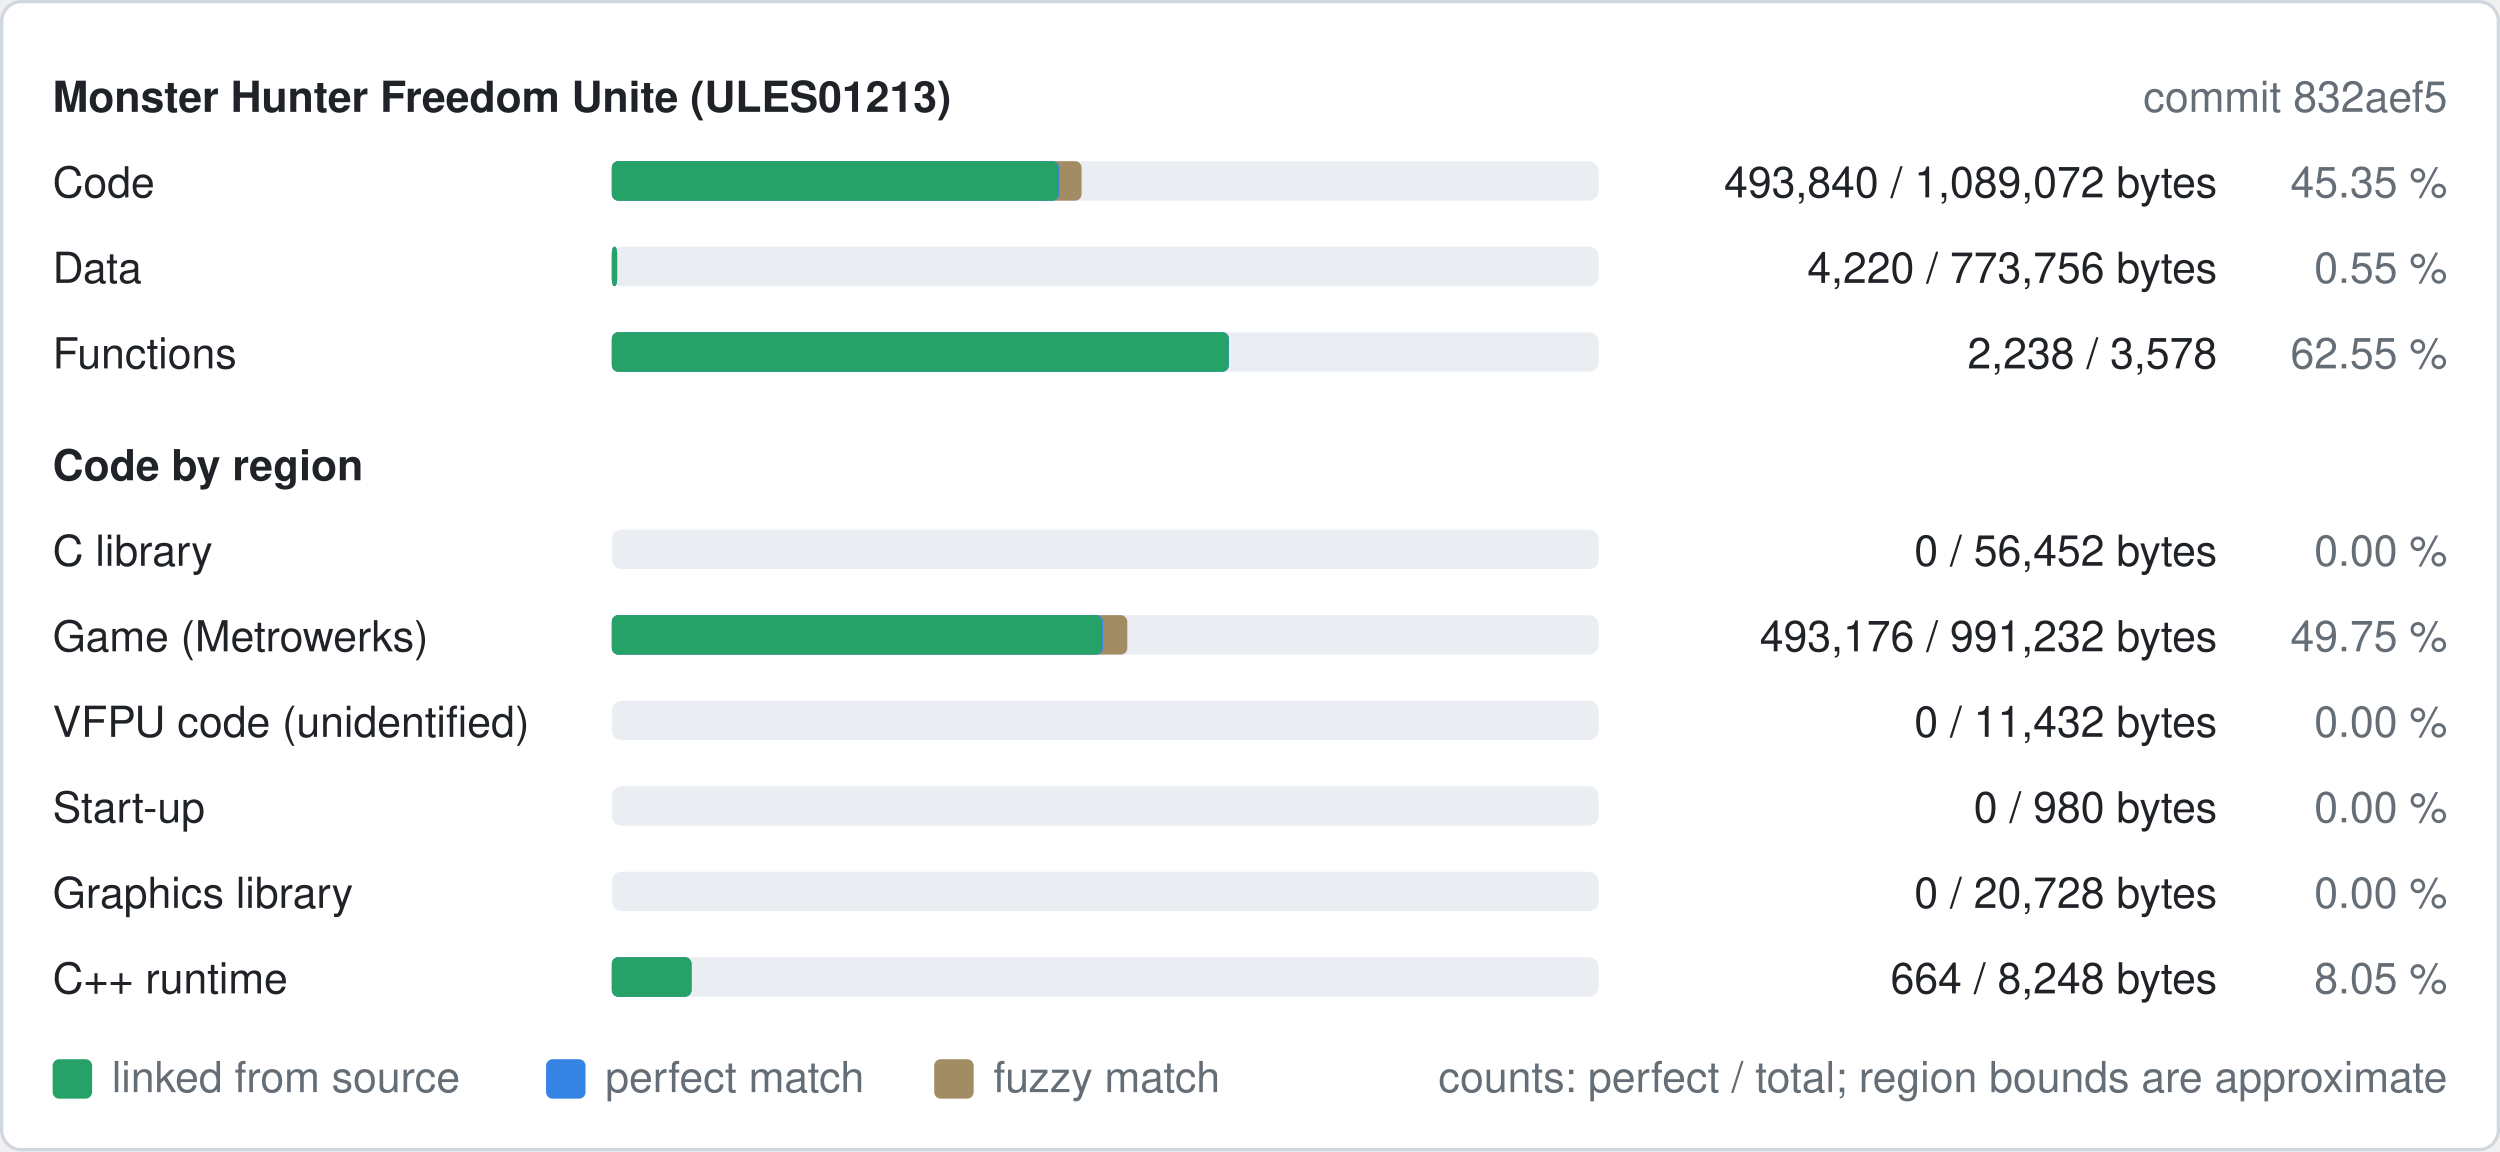
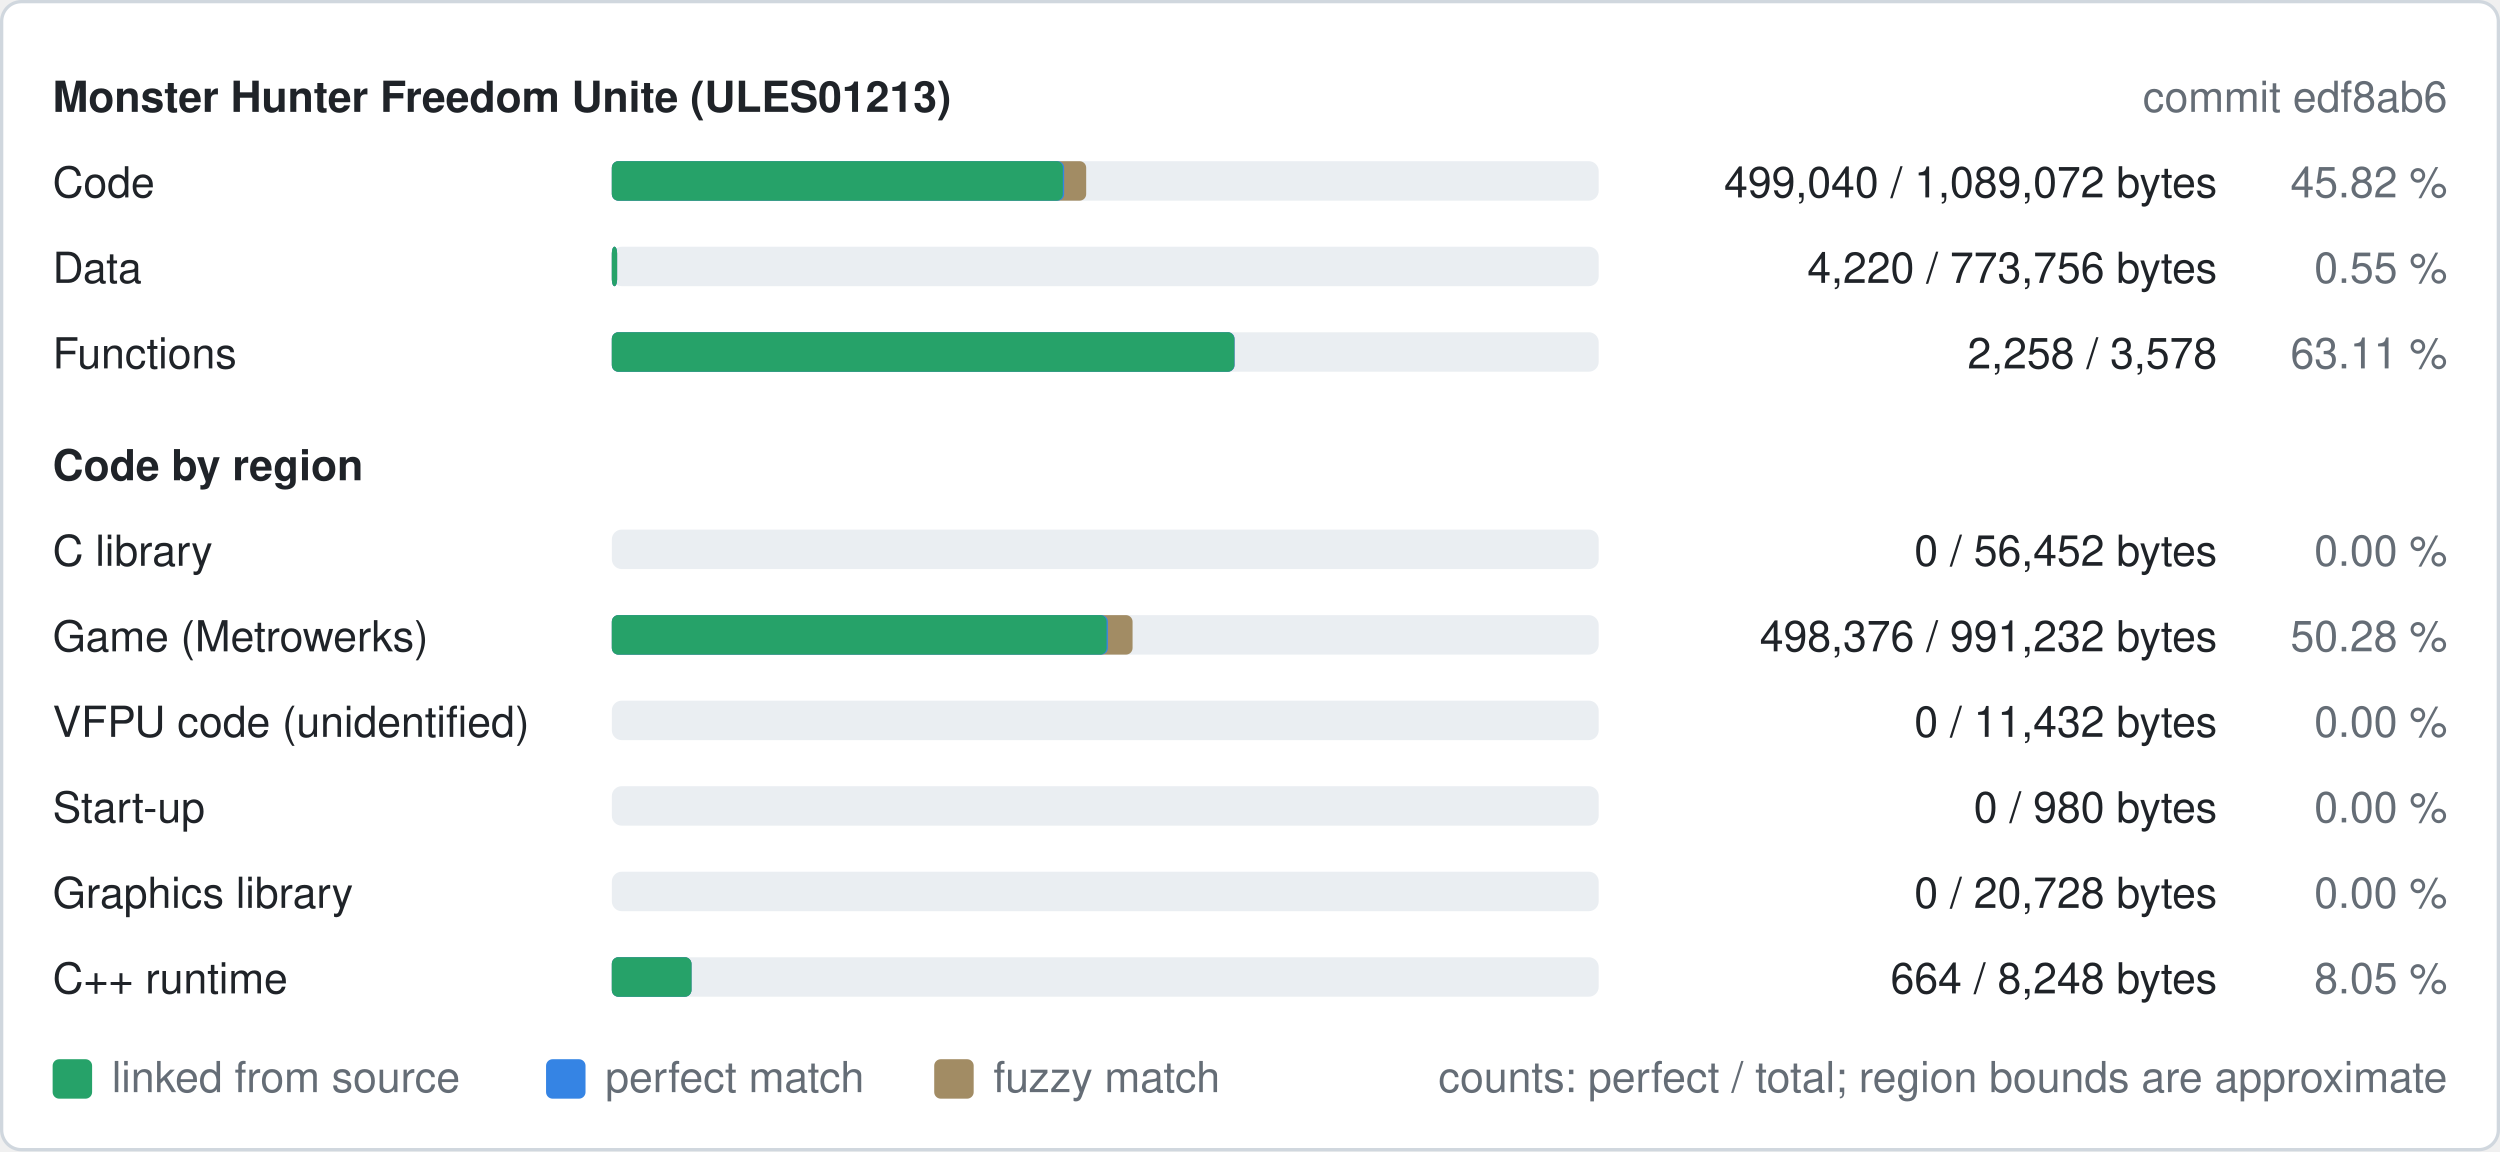
<svg xmlns="http://www.w3.org/2000/svg" width="760" height="350" viewBox="0 0 760 350" role="img" aria-label="Decompilation progress of ULES01213">
  <style>
text{font-family:-apple-system,BlinkMacSystemFont,"Segoe UI",Helvetica,Arial,sans-serif;font-size:13px}
.b{font-weight:600}
.bg{fill:#ffffff;stroke:#d0d7de}.t{fill:#1f2328}.m{fill:#656d76}.track{fill:#eaeef2}.fuzzy{fill:#a28c64}.perfect{fill:#3584e4}.linked{fill:#26a269}
@media (prefers-color-scheme: dark){.bg{fill:#0d1117;stroke:#30363d}.t{fill:#e6edf3}.m{fill:#8d96a0}.track{fill:#21262d}.fuzzy{fill:#a28c64}.perfect{fill:#3584e4}.linked{fill:#2ec27e}}
</style>
  <rect class="bg" x="0.5" y="0.5" width="759" height="349" rx="6" />
  <text class="t b" x="16" y="34">Monster Hunter Freedom Unite (ULES01213)</text>
-   <text class="m" x="744" y="34" text-anchor="end">commit 832aef5</text>
+   <text class="m" x="744" y="34" text-anchor="end">commit edf8ab6</text>
  <text class="t" x="16" y="60">Code</text>
  <rect class="track" x="186" y="49" width="300" height="12" rx="3" />
-   <rect class="fuzzy" x="186" y="49" width="142.8" height="12" rx="2" />
-   <rect class="perfect" x="186" y="49" width="136.0" height="12" rx="2" />
-   <rect class="linked" x="186" y="49" width="135.7" height="12" rx="2" />
-   <text class="t" x="674" y="60" text-anchor="end">493,840 / 1,089,072 bytes</text>
-   <text class="m" x="744" y="60" text-anchor="end">45.35 %</text>
+   <rect class="fuzzy" x="186" y="49" width="144.2" height="12" rx="2" />
+   <rect class="perfect" x="186" y="49" width="137.5" height="12" rx="2" />
+   <rect class="linked" x="186" y="49" width="137.1" height="12" rx="2" />
+   <text class="t" x="674" y="60" text-anchor="end">499,040 / 1,089,072 bytes</text>
+   <text class="m" x="744" y="60" text-anchor="end">45.82 %</text>
  <text class="t" x="16" y="86">Data</text>
  <rect class="track" x="186" y="75" width="300" height="12" rx="3" />
  <rect class="fuzzy" x="186" y="75" width="1.6" height="12" rx="2" />
  <rect class="perfect" x="186" y="75" width="1.6" height="12" rx="2" />
  <rect class="linked" x="186" y="75" width="1.6" height="12" rx="2" />
  <text class="t" x="674" y="86" text-anchor="end">4,220 / 773,756 bytes</text>
  <text class="m" x="744" y="86" text-anchor="end">0.55 %</text>
  <text class="t" x="16" y="112">Functions</text>
  <rect class="track" x="186" y="101" width="300" height="12" rx="3" />
-   <rect class="fuzzy" x="186" y="101" width="187.6" height="12" rx="2" />
-   <rect class="perfect" x="186" y="101" width="187.6" height="12" rx="2" />
-   <rect class="linked" x="186" y="101" width="187.5" height="12" rx="2" />
-   <text class="t" x="674" y="112" text-anchor="end">2,238 / 3,578</text>
-   <text class="m" x="744" y="112" text-anchor="end">62.55 %</text>
+   <rect class="fuzzy" x="186" y="101" width="189.3" height="12" rx="2" />
+   <rect class="perfect" x="186" y="101" width="189.3" height="12" rx="2" />
+   <rect class="linked" x="186" y="101" width="189.2" height="12" rx="2" />
+   <text class="t" x="674" y="112" text-anchor="end">2,258 / 3,578</text>
+   <text class="m" x="744" y="112" text-anchor="end">63.11 %</text>
  <text class="t b" x="16" y="146">Code by region</text>
  <text class="t" x="16" y="172">C library</text>
  <rect class="track" x="186" y="161" width="300" height="12" rx="3" />
  <text class="t" x="674" y="172" text-anchor="end">0 / 56,452 bytes</text>
  <text class="m" x="744" y="172" text-anchor="end">0.00 %</text>
  <text class="t" x="16" y="198">Game (Metrowerks)</text>
  <rect class="track" x="186" y="187" width="300" height="12" rx="3" />
-   <rect class="fuzzy" x="186" y="187" width="156.7" height="12" rx="2" />
-   <rect class="perfect" x="186" y="187" width="149.3" height="12" rx="2" />
-   <rect class="linked" x="186" y="187" width="148.8" height="12" rx="2" />
-   <text class="t" x="674" y="198" text-anchor="end">493,176 / 991,232 bytes</text>
-   <text class="m" x="744" y="198" text-anchor="end">49.75 %</text>
+   <rect class="fuzzy" x="186" y="187" width="158.3" height="12" rx="2" />
+   <rect class="perfect" x="186" y="187" width="150.8" height="12" rx="2" />
+   <rect class="linked" x="186" y="187" width="150.4" height="12" rx="2" />
+   <text class="t" x="674" y="198" text-anchor="end">498,376 / 991,232 bytes</text>
+   <text class="m" x="744" y="198" text-anchor="end">50.28 %</text>
  <text class="t" x="16" y="224">VFPU code (unidentified)</text>
  <rect class="track" x="186" y="213" width="300" height="12" rx="3" />
  <text class="t" x="674" y="224" text-anchor="end">0 / 11,432 bytes</text>
  <text class="m" x="744" y="224" text-anchor="end">0.00 %</text>
  <text class="t" x="16" y="250">Start-up</text>
  <rect class="track" x="186" y="239" width="300" height="12" rx="3" />
  <text class="t" x="674" y="250" text-anchor="end">0 / 980 bytes</text>
  <text class="m" x="744" y="250" text-anchor="end">0.00 %</text>
  <text class="t" x="16" y="276">Graphics library</text>
  <rect class="track" x="186" y="265" width="300" height="12" rx="3" />
  <text class="t" x="674" y="276" text-anchor="end">0 / 20,728 bytes</text>
  <text class="m" x="744" y="276" text-anchor="end">0.00 %</text>
  <text class="t" x="16" y="302">C++ runtime</text>
  <rect class="track" x="186" y="291" width="300" height="12" rx="3" />
  <rect class="fuzzy" x="186" y="291" width="24.2" height="12" rx="2" />
  <rect class="perfect" x="186" y="291" width="24.2" height="12" rx="2" />
  <rect class="linked" x="186" y="291" width="24.2" height="12" rx="2" />
  <text class="t" x="674" y="302" text-anchor="end">664 / 8,248 bytes</text>
  <text class="m" x="744" y="302" text-anchor="end">8.05 %</text>
  <rect class="linked" x="16" y="322" width="12" height="12" rx="2" />
  <text class="m" x="34" y="332">linked from source</text>
  <rect class="perfect" x="166" y="322" width="12" height="12" rx="2" />
  <text class="m" x="184" y="332">perfect match</text>
  <rect class="fuzzy" x="284" y="322" width="12" height="12" rx="2" />
  <text class="m" x="302" y="332">fuzzy match</text>
  <text class="m" x="744" y="332" text-anchor="end">counts: perfect / total; region bounds are approximate</text>
</svg>
